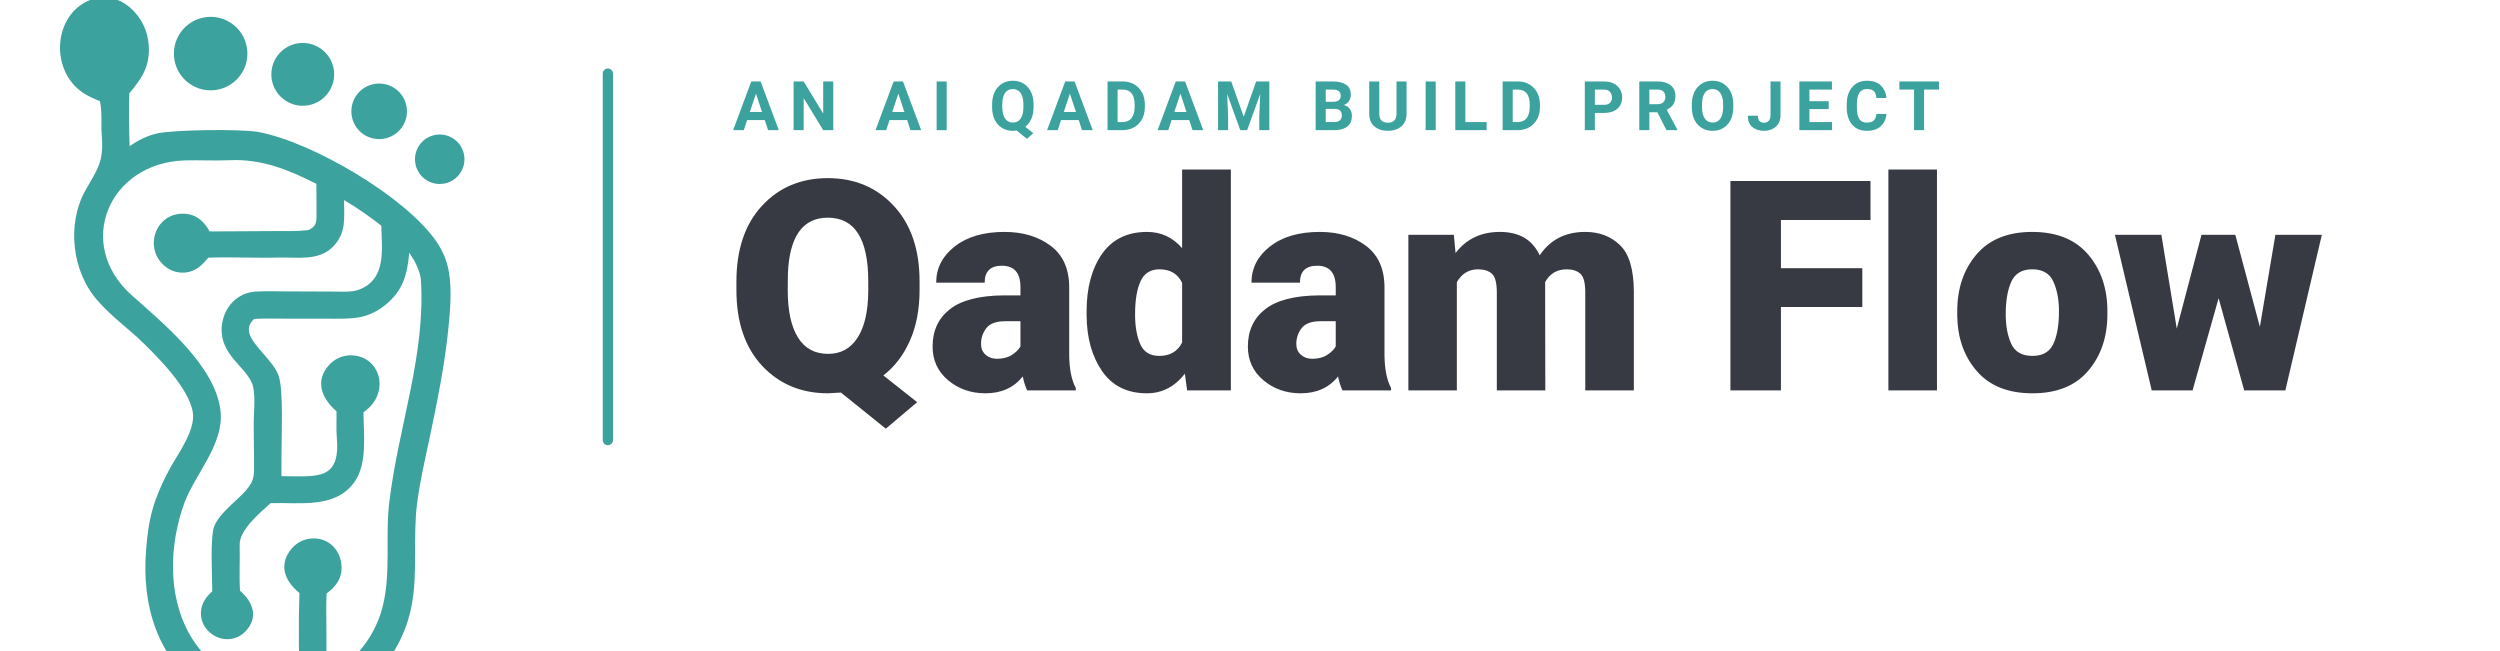
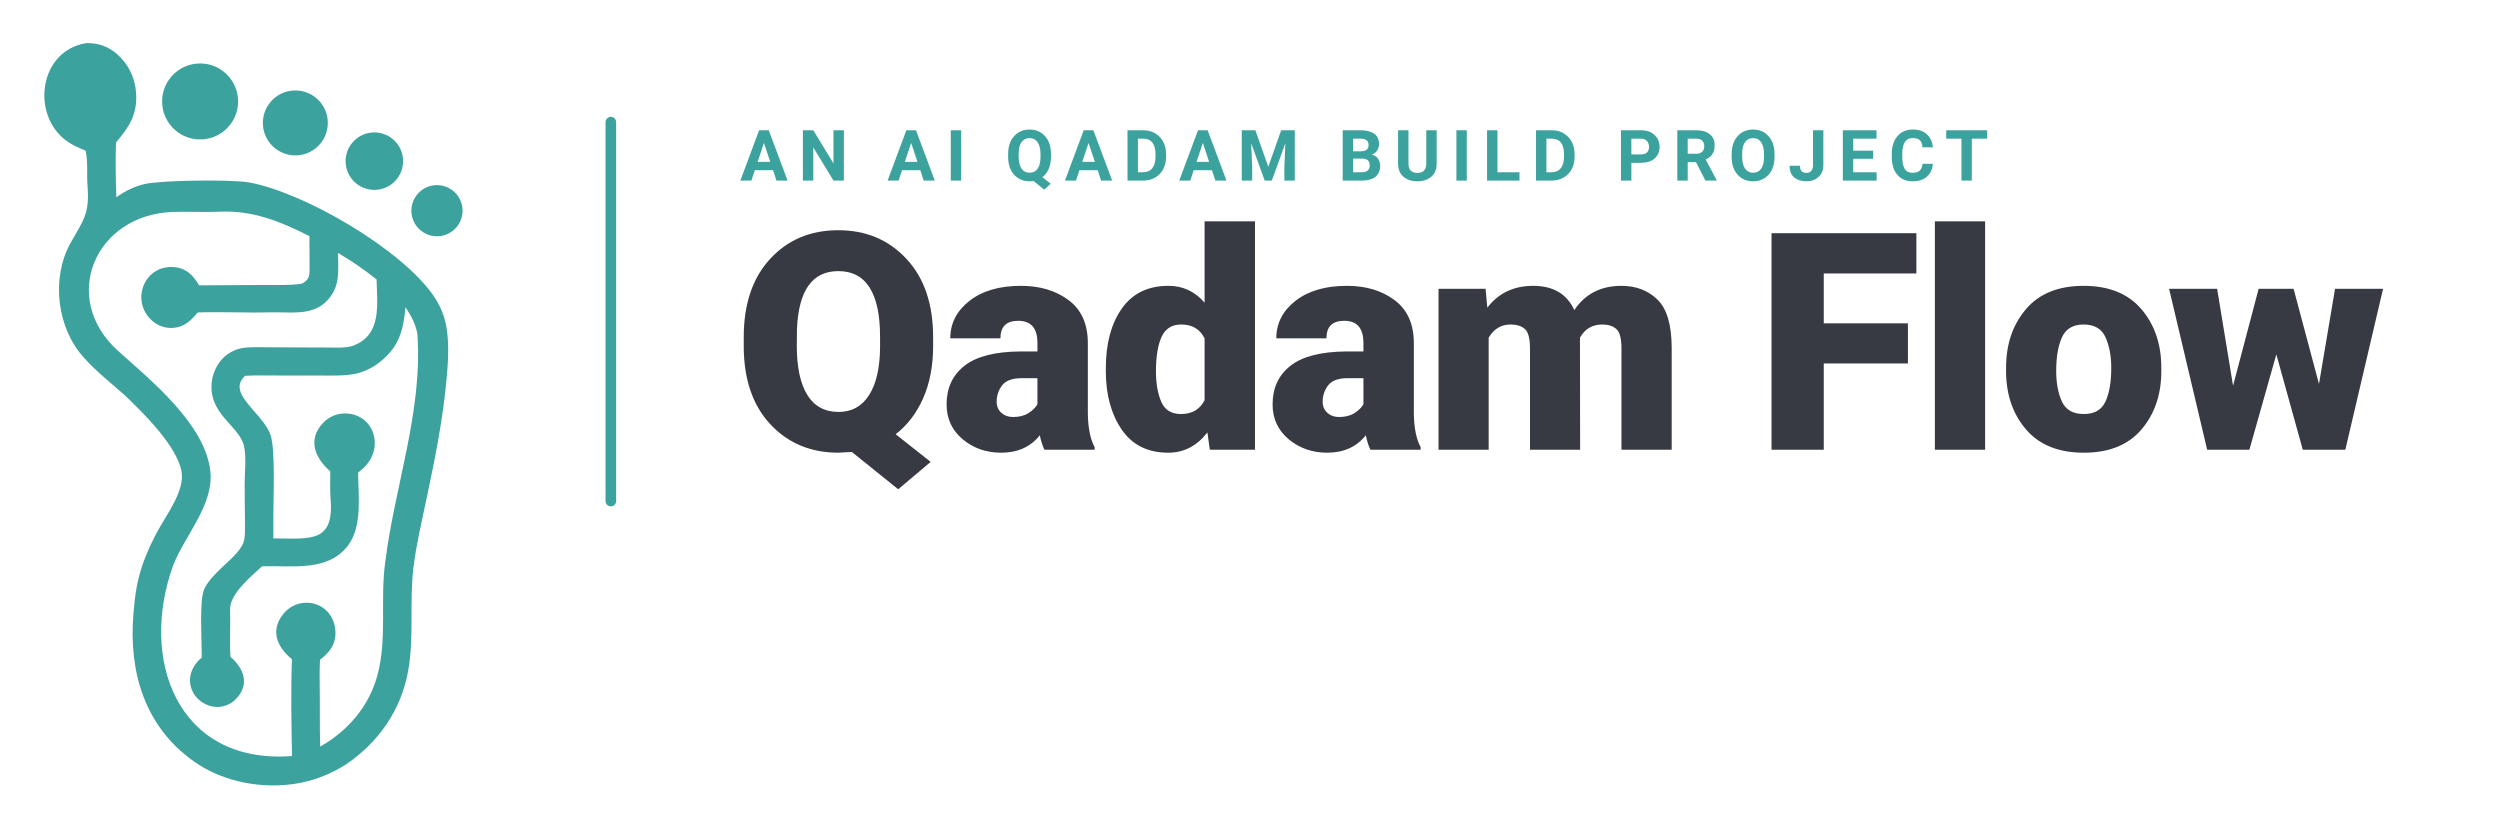
- <svg xmlns="http://www.w3.org/2000/svg" viewBox="72 76 730 190" fill="none" role="img" aria-label="Qadam Flow, an AI Qadam build project">
+ <svg xmlns="http://www.w3.org/2000/svg" viewBox="77 63 706 233" fill="none" role="img" aria-label="Qadam Flow, an AI Qadam build project">
  <style>
    .aiq-teal  { fill: #3CA29E; }
    .aiq-ink   { fill: #373A42; }
    .aiq-muted { fill: #5B606B; }
  </style>
  <svg x="80" y="72" width="134" height="216" viewBox="108 -5 206 340" role="img" aria-label="AI Qadam">
    <path class="aiq-teal" d="M139.184 0.007C144.432 -0.117 148.69 1.352 152.72 4.769C157.749 9.117 160.834 15.293 161.292 21.925C162.035 31.589 158.219 37.306 152.386 44.166C152.123 51.732 152.238 60.959 152.527 68.51L152.793 68.322C156.516 65.71 160.544 63.724 164.981 62.666C172.46 60.881 203.916 60.548 211.564 61.941C236.249 66.436 279.47 91.731 293.595 112.412C296.495 116.657 298.424 121.276 299.283 126.35C300.633 134.321 299.917 143.279 299.132 151.309C297.451 168.568 294.017 185.42 290.455 202.366C288.323 212.493 285.895 222.669 284.62 232.944C282.701 248.447 285.042 264.359 282.132 279.671C278.882 296.756 269.057 310.765 254.807 320.497C248.492 324.593 241.451 327.443 234.064 328.887C218.074 331.881 200.145 328.665 186.867 319.215C165.193 303.793 158.063 279.69 160.081 254.184C160.743 245.812 161.701 238.587 164.596 230.622C166.414 225.766 168.588 221.047 171.102 216.51C175.061 209.323 182.868 199.015 181.553 190.737C179.737 179.303 164.513 164.392 156.245 156.51C150.042 150.925 143.597 146.053 138.064 139.744C126.058 126.603 123.479 104.369 132.157 88.893C137.811 78.809 140.719 75.867 139.725 63.602C139.319 58.589 139.988 53.191 138.9 47.828C135.981 46.595 133.014 45.373 130.442 43.501C114.355 31.795 118.242 3.247 139.184 0.007ZM238.354 85.802C225.423 79.219 213.032 74.238 198.326 74.94C191.547 75.263 184.35 74.799 177.493 75.041C142.977 76.346 127.151 113.448 153.465 136.973C167.964 149.935 192.361 169.718 194.348 190.637C195.756 205.462 182.828 219.117 177.825 232.065C162.629 273.727 179.534 320.274 229.795 316.961C230.073 316.946 230.348 316.924 230.626 316.899C230.338 303.849 230.101 286.902 230.57 273.855C223.898 268.427 220.761 260.955 226.914 253.558C229.189 250.777 232.511 249.055 236.098 248.802C243.901 248.24 249.636 254.071 249.929 261.699C250.142 267.242 247.288 270.924 243.076 274.071C242.838 278.149 242.866 282.386 242.938 286.48C243.088 295.192 242.861 304.011 243.145 312.711C255.517 305.699 264.908 294.768 268.63 280.852C272.983 264.593 269.714 247.077 272.086 230.505C276.223 197.226 288.642 163.907 286.398 129.992C286.217 127.241 284.748 123.608 283.42 121.254C282.666 119.946 281.88 118.66 281.051 117.398C280.117 127.459 278.332 134.671 270.135 141.401C266.979 144.019 263.276 145.891 259.298 146.877C254.623 147.999 247.738 147.774 242.779 147.77L222.157 147.749C218.279 147.746 213.488 147.62 209.684 147.898C208.24 149.484 207.204 150.86 207.331 153.108C207.689 159.45 218.764 166.768 221.145 174.42C223.23 181.124 222.33 201.483 222.333 209.59L222.31 220.151C238.97 220.249 249.611 222.355 247.723 201.868C247.42 198.573 247.704 193.829 247.601 190.34C240.892 184.486 237.41 176.443 244.298 168.96C246.751 166.27 250.201 164.7 253.839 164.618C266.954 164.412 272.104 179.87 262.317 188.931C261.57 189.621 260.798 190.281 260.001 190.91C260.073 201.03 261.954 214.563 255.673 223.102C246.813 235.142 230.682 232.165 217.336 232.555C212.445 237.014 202.877 244.861 203.094 251.789C203.308 258.608 202.813 266.049 203.269 272.818C209.325 278.036 211.916 285.167 205.659 291.608C203.476 293.839 200.484 295.096 197.361 295.096C194.048 295.087 190.752 293.546 188.483 291.159C186.248 288.837 185.092 285.68 185.298 282.464C185.563 278.614 187.681 275.568 190.5 273.102C190.53 266.499 189.399 247.977 191.475 243.024C192.986 239.418 196.025 236.459 198.754 233.752C202.068 230.468 207.645 226.18 209.095 221.746C209.657 220.029 209.695 218.162 209.71 216.37C209.765 209.608 209.525 202.84 209.555 196.076C209.578 190.972 210.367 184.118 209.306 179.2C207.351 170.131 193.02 164.862 195.007 150.179C195.502 146.517 197.32 142.694 199.936 140.04C202.128 137.852 204.896 136.332 207.918 135.655C211.141 134.909 219.085 135.206 222.776 135.221L246.232 135.307C249.582 135.318 254.616 135.648 257.701 134.524C270.67 129.794 268.448 116.107 268.204 105.047C262.782 100.718 257.054 96.78 251.073 93.265C251.101 101.415 252.26 108.449 245.87 114.816C239.298 121.362 229.598 119.448 221.067 119.676C210.363 119.963 199.417 119.357 188.707 119.727C185.73 123.265 182.863 126.176 177.869 126.581C174.345 126.861 170.864 125.653 168.27 123.25C158.937 114.752 164.602 99.161 177.352 99.517C183.045 99.676 186.689 102.916 189.288 107.671L218.904 107.509C223.954 107.487 229.161 107.667 234.164 107.095C235.254 106.965 236.185 106.29 236.954 105.567C238.176 104.42 238.386 102.858 238.414 101.252C238.495 96.108 238.335 90.948 238.354 85.802Z" />
    <path class="aiq-teal" d="M188.806 9.065C198.057 8.539 206.004 15.565 206.617 24.81C207.231 34.055 200.281 42.069 191.042 42.77C181.678 43.481 173.532 36.417 172.91 27.046C172.289 17.676 179.43 9.597 188.806 9.065Z" />
    <path class="aiq-teal" d="M231.132 21.072C239.054 20.541 245.917 26.503 246.498 34.419C247.079 42.334 241.161 49.235 233.248 49.867C225.267 50.505 218.289 44.522 217.701 36.534C217.114 28.546 223.142 21.607 231.132 21.072Z" />
    <path class="aiq-teal" d="M266.742 39.697C273.811 39.432 279.745 44.958 279.989 52.024C280.236 59.091 274.692 65.012 267.626 65.237C260.586 65.46 254.692 59.945 254.451 52.906C254.207 45.867 259.704 39.959 266.742 39.697Z" />
    <path class="aiq-teal" d="M293.629 63.21C299.82 62.427 305.486 66.781 306.323 72.965C307.161 79.149 302.857 84.853 296.682 85.746C290.429 86.65 284.636 82.281 283.789 76.018C282.939 69.756 287.361 64.003 293.629 63.21Z" />
  </svg>
  <rect class="aiq-teal" x="248" y="96" width="3" height="110" rx="1.5" />
  <text x="286" y="114" font-family="system-ui, -apple-system, 'Segoe UI', Roboto, Helvetica, Arial, sans-serif" font-size="20" font-weight="700" letter-spacing="3" class="aiq-teal">AN AI QADAM BUILD PROJECT</text>
  <text x="284" y="190" font-family="system-ui, -apple-system, 'Segoe UI', Roboto, Helvetica, Arial, sans-serif" font-size="86" font-weight="800" letter-spacing="-1" class="aiq-ink">Qadam Flow</text>
</svg>
